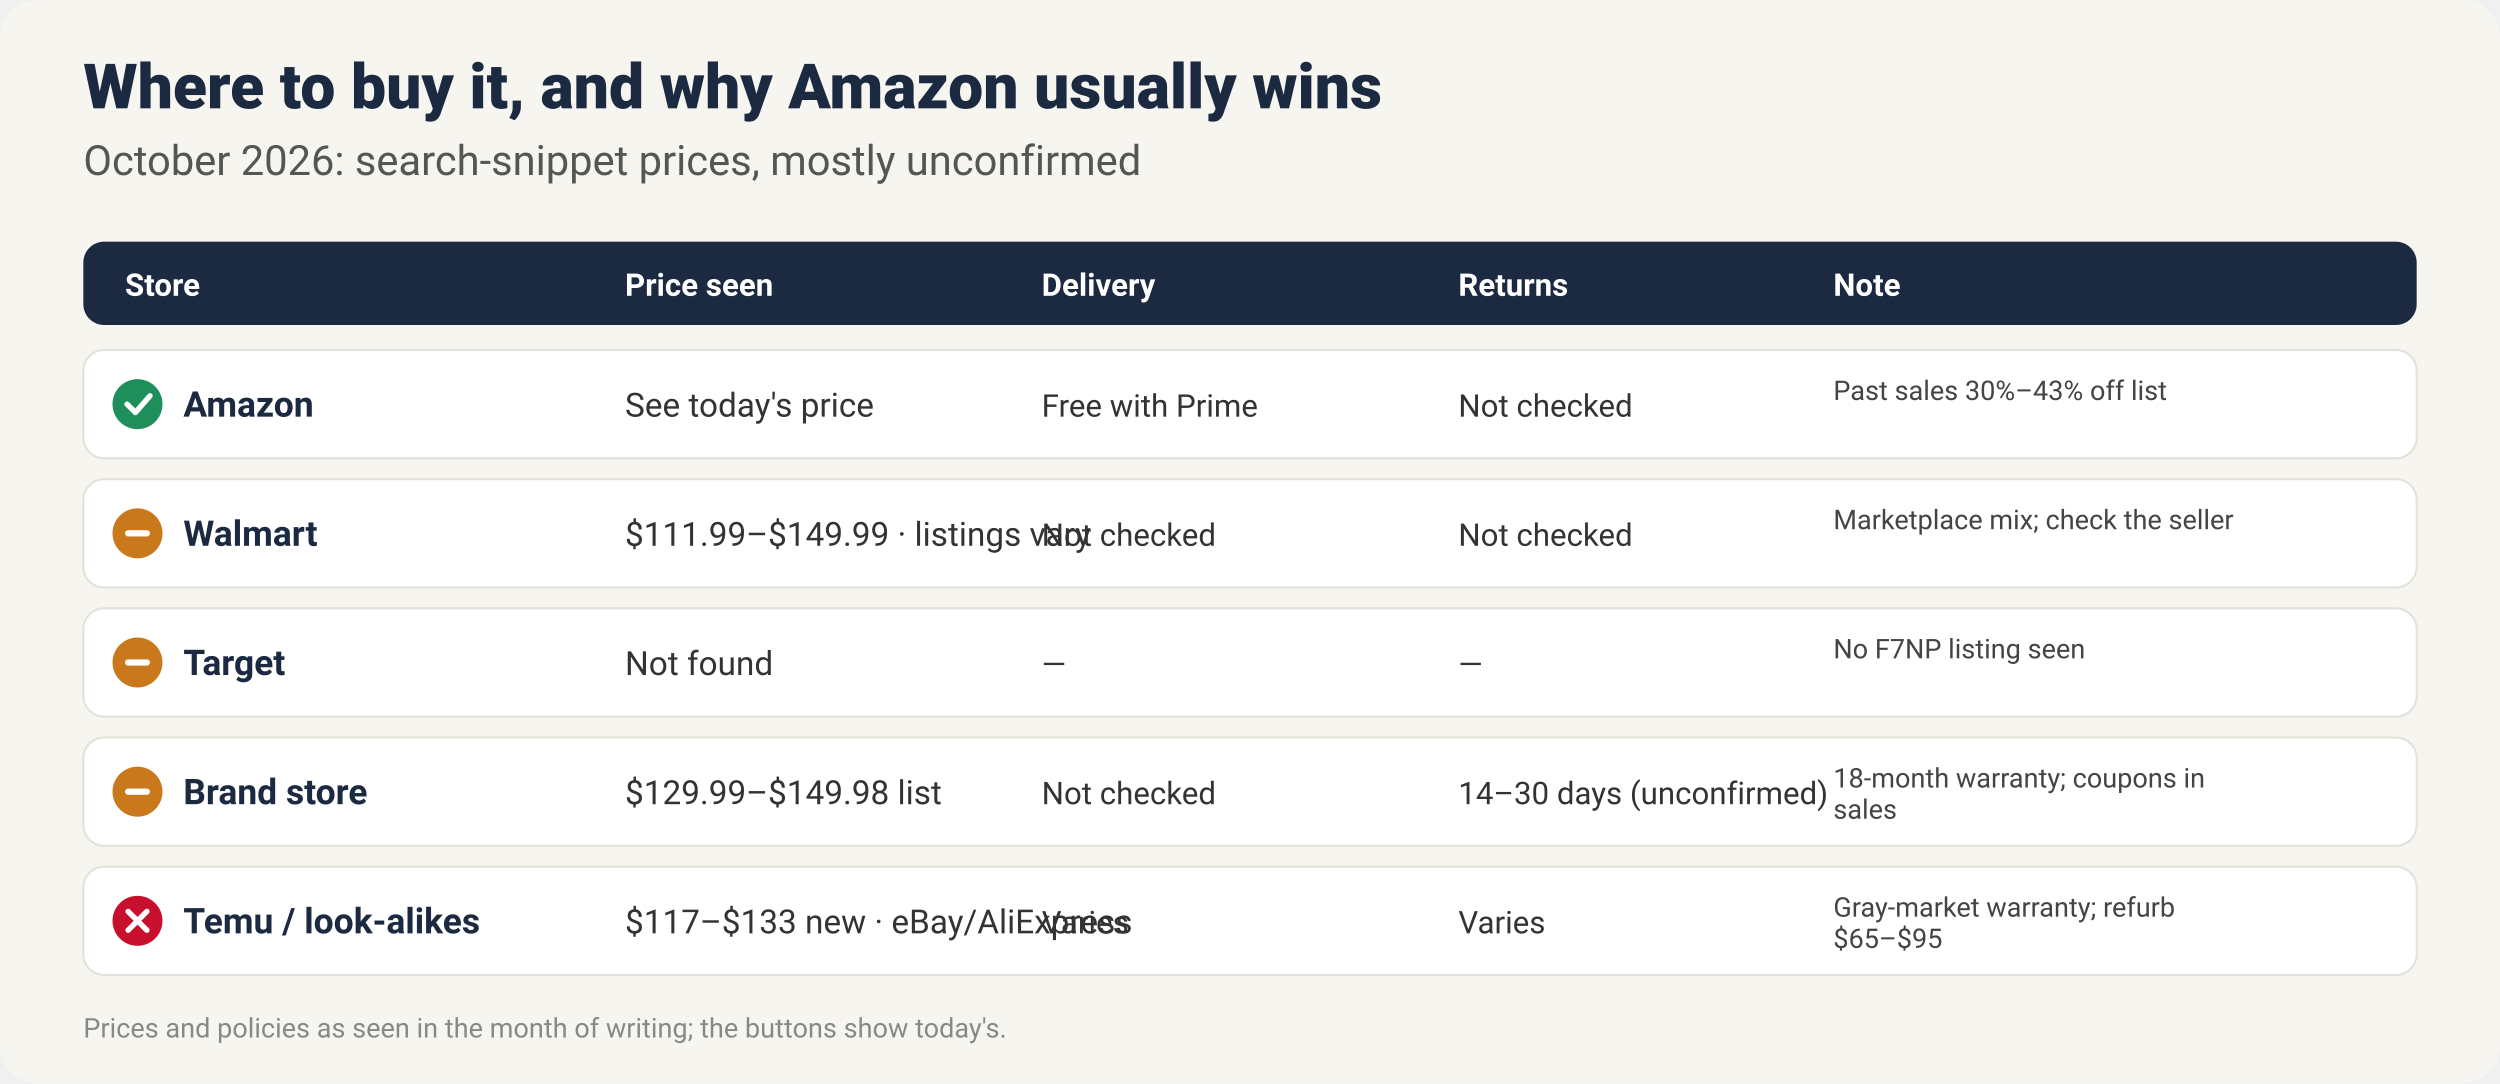
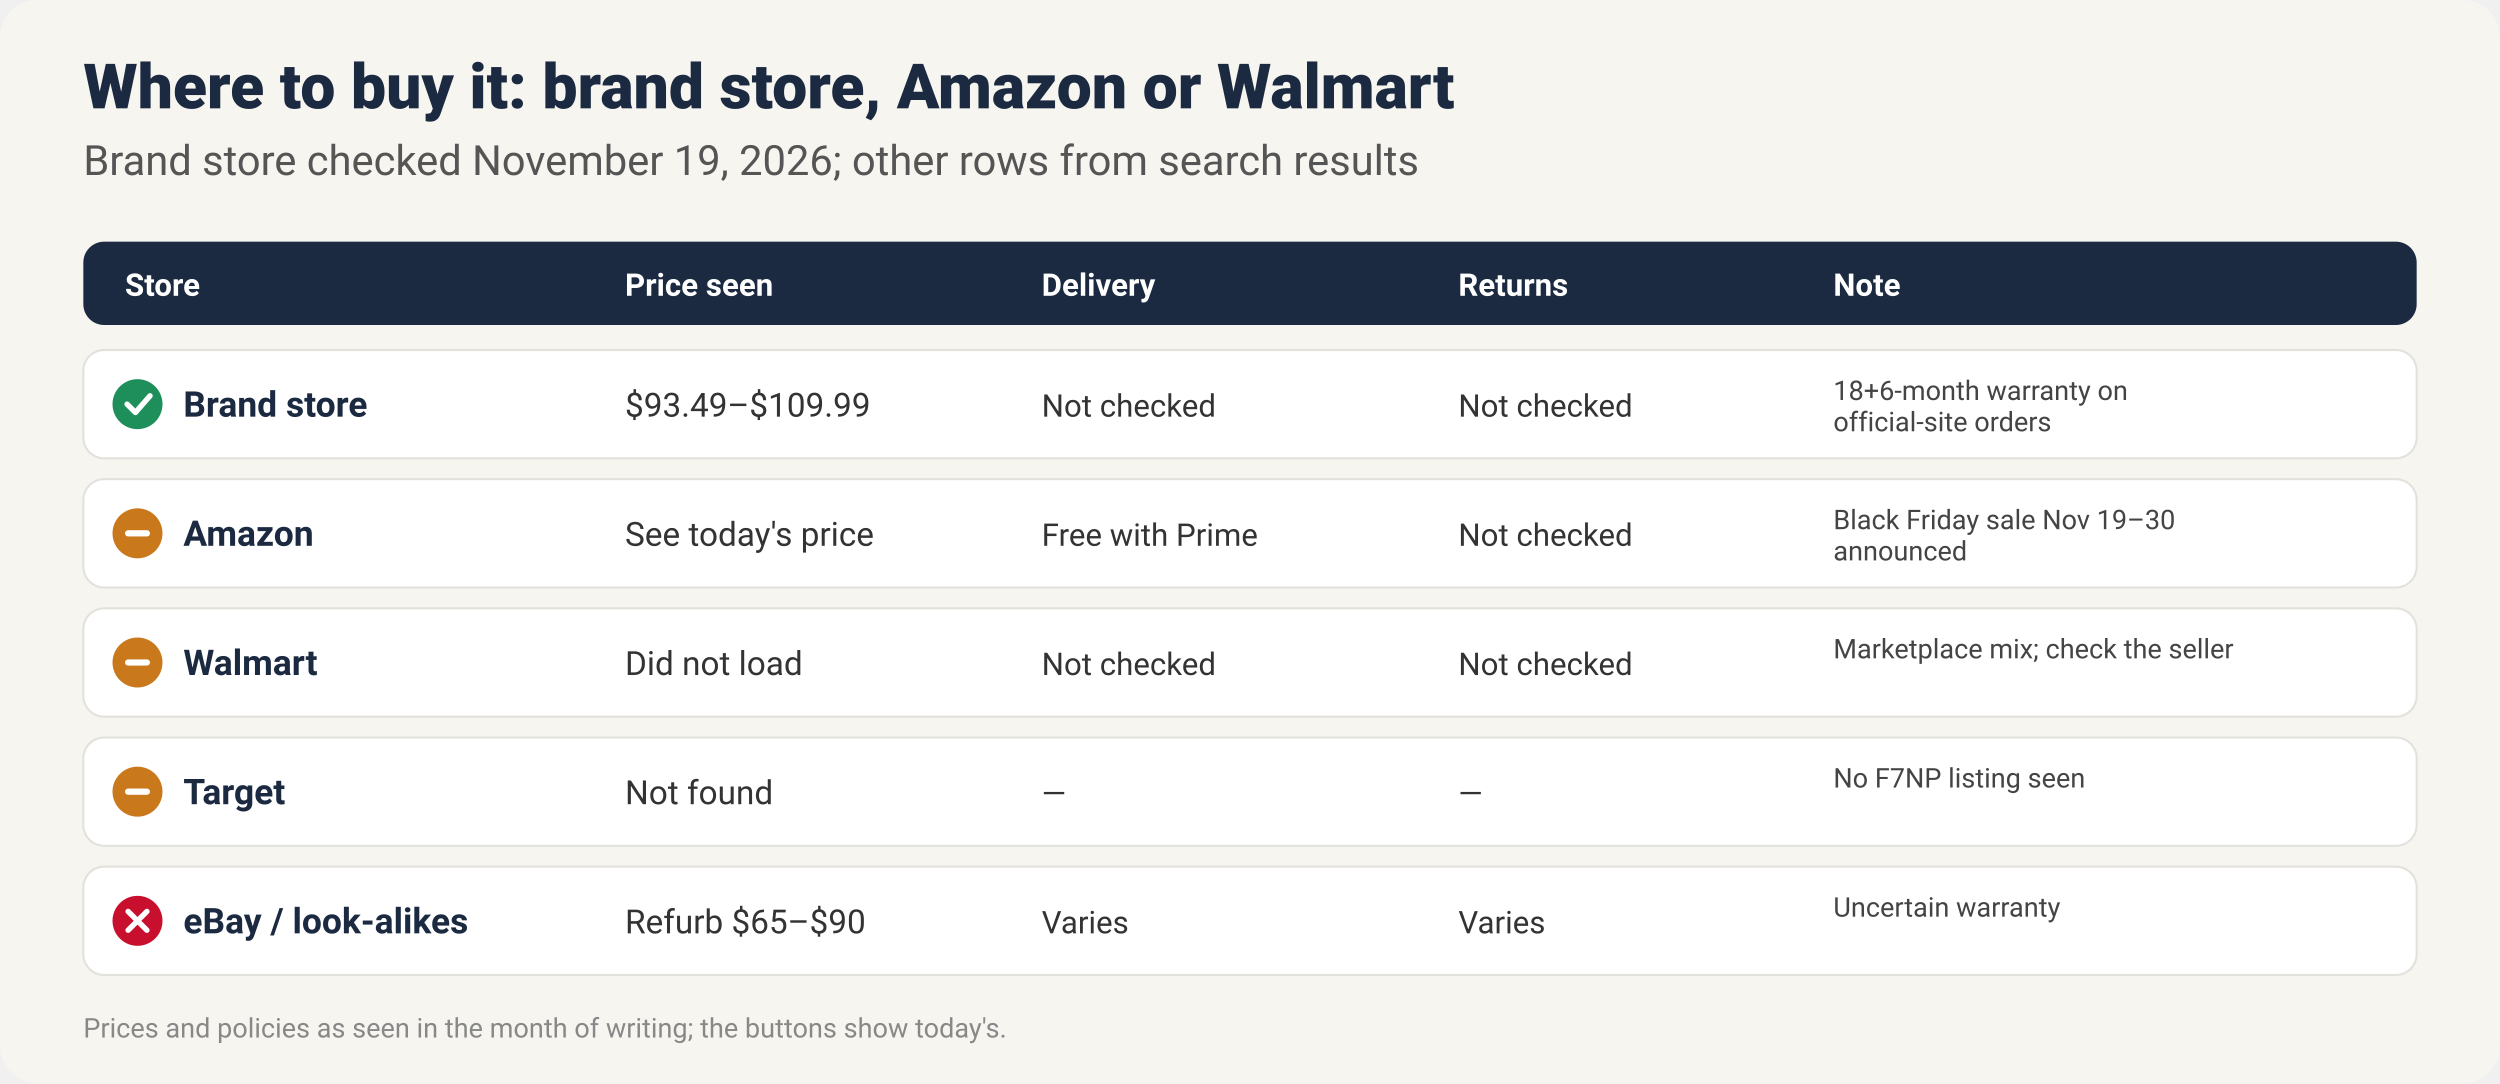
- <svg xmlns="http://www.w3.org/2000/svg" viewBox="0 0 1200 520" role="img" aria-label="Where to buy it, and why Amazon usually wins">
+ <svg xmlns="http://www.w3.org/2000/svg" viewBox="0 0 1200 520" role="img" aria-label="Where to buy it: brand store, Amazon or Walmart">
  <rect width="1200" height="520" rx="18" fill="#F7F5F0" />
  <g font-family="-apple-system,Segoe UI,Roboto,Helvetica,Arial,sans-serif">
-     <text x="40" y="52" font-size="30" font-weight="800" fill="#1B2A41" text-anchor="start">Where to buy it, and why Amazon usually wins</text>
-     <text x="40" y="84" font-size="20" font-weight="400" fill="#555" text-anchor="start">October 2026: search-snippet prices, mostly unconfirmed</text>
+     <text x="40" y="52" font-size="30" font-weight="800" fill="#1B2A41" text-anchor="start">Where to buy it: brand store, Amazon or Walmart</text>
+     <text x="40" y="84" font-size="20" font-weight="400" fill="#555" text-anchor="start">Brand store checked November 19, 2026; other rows from search results</text>
    <rect x="40" y="116" width="1120" height="40" rx="10" fill="#1B2A41" />
    <text x="60" y="142" font-size="15" font-weight="700" fill="#fff" text-anchor="start">Store</text>
    <text x="300" y="142" font-size="15" font-weight="700" fill="#fff" text-anchor="start">Price seen</text>
    <text x="500" y="142" font-size="15" font-weight="700" fill="#fff" text-anchor="start">Delivery</text>
    <text x="700" y="142" font-size="15" font-weight="700" fill="#fff" text-anchor="start">Returns</text>
    <text x="880" y="142" font-size="15" font-weight="700" fill="#fff" text-anchor="start">Note</text>
    <rect x="40" y="168" width="1120" height="52" rx="10" fill="#fff" stroke="#E3E1DB" />
    <circle cx="66" cy="194" r="12" fill="#1E8E5A" />
    <path d="M 61 194 l 4 4 l 7 -8" fill="none" stroke="#fff" stroke-width="2.6" stroke-linecap="round" stroke-linejoin="round" />
-     <text x="88" y="200" font-size="17" font-weight="700" fill="#1B2A41" text-anchor="start">Amazon</text>
-     <text x="300" y="200" font-size="16" font-weight="400" fill="#333" text-anchor="start">See today's price</text>
-     <text x="500" y="200" font-size="15" font-weight="400" fill="#333" text-anchor="start">Free with Prime</text>
+     <text x="88" y="200" font-size="17" font-weight="700" fill="#1B2A41" text-anchor="start">Brand store</text>
+     <text x="300" y="200" font-size="16" font-weight="400" fill="#333" text-anchor="start">$93.49–$109.99</text>
+     <text x="500" y="200" font-size="15" font-weight="400" fill="#333" text-anchor="start">Not checked</text>
    <text x="700" y="200" font-size="15" font-weight="400" fill="#333" text-anchor="start">Not checked</text>
-     <text x="880" y="192" font-size="13" font-weight="400" fill="#444" text-anchor="start">Past sales 30%–43% off list</text>
+     <text x="880" y="192" font-size="13" font-weight="400" fill="#444" text-anchor="start">18+6-month warranty on</text>
+     <text x="880" y="207" font-size="13" font-weight="400" fill="#444" text-anchor="start">official-site orders</text>
    <rect x="40" y="230" width="1120" height="52" rx="10" fill="#fff" stroke="#E3E1DB" />
    <circle cx="66" cy="256" r="12" fill="#C9781B" />
    <rect x="60" y="254.5" width="12" height="3" rx="1.5" fill="#fff" />
-     <text x="88" y="262" font-size="17" font-weight="700" fill="#1B2A41" text-anchor="start">Walmart</text>
-     <text x="300" y="262" font-size="16" font-weight="400" fill="#333" text-anchor="start">$111.99–$149.99 · listings vary</text>
-     <text x="500" y="262" font-size="15" font-weight="400" fill="#333" text-anchor="start">Not checked</text>
+     <text x="88" y="262" font-size="17" font-weight="700" fill="#1B2A41" text-anchor="start">Amazon</text>
+     <text x="300" y="262" font-size="16" font-weight="400" fill="#333" text-anchor="start">See today's price</text>
+     <text x="500" y="262" font-size="15" font-weight="400" fill="#333" text-anchor="start">Free with Prime</text>
    <text x="700" y="262" font-size="15" font-weight="400" fill="#333" text-anchor="start">Not checked</text>
-     <text x="880" y="254" font-size="13" font-weight="400" fill="#444" text-anchor="start">Marketplace mix; check the seller</text>
+     <text x="880" y="254" font-size="13" font-weight="400" fill="#444" text-anchor="start">Black Friday sale Nov 19–30</text>
+     <text x="880" y="269" font-size="13" font-weight="400" fill="#444" text-anchor="start">announced</text>
    <rect x="40" y="292" width="1120" height="52" rx="10" fill="#fff" stroke="#E3E1DB" />
    <circle cx="66" cy="318" r="12" fill="#C9781B" />
    <rect x="60" y="316.5" width="12" height="3" rx="1.5" fill="#fff" />
-     <text x="88" y="324" font-size="17" font-weight="700" fill="#1B2A41" text-anchor="start">Target</text>
-     <text x="300" y="324" font-size="16" font-weight="400" fill="#333" text-anchor="start">Not found</text>
-     <text x="500" y="324" font-size="15" font-weight="400" fill="#333" text-anchor="start">—</text>
-     <text x="700" y="324" font-size="15" font-weight="400" fill="#333" text-anchor="start">—</text>
-     <text x="880" y="316" font-size="13" font-weight="400" fill="#444" text-anchor="start">No F7NP listing seen</text>
+     <text x="88" y="324" font-size="17" font-weight="700" fill="#1B2A41" text-anchor="start">Walmart</text>
+     <text x="300" y="324" font-size="16" font-weight="400" fill="#333" text-anchor="start">Did not load</text>
+     <text x="500" y="324" font-size="15" font-weight="400" fill="#333" text-anchor="start">Not checked</text>
+     <text x="700" y="324" font-size="15" font-weight="400" fill="#333" text-anchor="start">Not checked</text>
+     <text x="880" y="316" font-size="13" font-weight="400" fill="#444" text-anchor="start">Marketplace mix; check the seller</text>
    <rect x="40" y="354" width="1120" height="52" rx="10" fill="#fff" stroke="#E3E1DB" />
    <circle cx="66" cy="380" r="12" fill="#C9781B" />
    <rect x="60" y="378.5" width="12" height="3" rx="1.5" fill="#fff" />
-     <text x="88" y="386" font-size="17" font-weight="700" fill="#1B2A41" text-anchor="start">Brand store</text>
-     <text x="300" y="386" font-size="16" font-weight="400" fill="#333" text-anchor="start">$129.99–$149.98 list</text>
-     <text x="500" y="386" font-size="15" font-weight="400" fill="#333" text-anchor="start">Not checked</text>
-     <text x="700" y="386" font-size="15" font-weight="400" fill="#333" text-anchor="start">14–30 days (unconfirmed)</text>
-     <text x="880" y="378" font-size="13" font-weight="400" fill="#444" text-anchor="start">18-month warranty; coupons in</text>
-     <text x="880" y="393" font-size="13" font-weight="400" fill="#444" text-anchor="start">sales</text>
+     <text x="88" y="386" font-size="17" font-weight="700" fill="#1B2A41" text-anchor="start">Target</text>
+     <text x="300" y="386" font-size="16" font-weight="400" fill="#333" text-anchor="start">Not found</text>
+     <text x="500" y="386" font-size="15" font-weight="400" fill="#333" text-anchor="start">—</text>
+     <text x="700" y="386" font-size="15" font-weight="400" fill="#333" text-anchor="start">—</text>
+     <text x="880" y="378" font-size="13" font-weight="400" fill="#444" text-anchor="start">No F7NP listing seen</text>
    <rect x="40" y="416" width="1120" height="52" rx="10" fill="#fff" stroke="#E3E1DB" />
    <circle cx="66" cy="442" r="12" fill="#C8102E" />
    <path d="M 61.5 437.5 l 9 9 M 70.5 437.5 l -9 9" stroke="#fff" stroke-width="2.6" stroke-linecap="round" />
-     <text x="88" y="448" font-size="17" font-weight="700" fill="#1B2A41" text-anchor="start">Temu / look-alikes</text>
-     <text x="300" y="448" font-size="16" font-weight="400" fill="#333" text-anchor="start">$117–$133 new · eBay/AliExpress</text>
+     <text x="88" y="448" font-size="17" font-weight="700" fill="#1B2A41" text-anchor="start">eBay / look-alikes</text>
+     <text x="300" y="448" font-size="16" font-weight="400" fill="#333" text-anchor="start">Refurb $65–$90</text>
    <text x="500" y="448" font-size="15" font-weight="400" fill="#333" text-anchor="start">Varies</text>
    <text x="700" y="448" font-size="15" font-weight="400" fill="#333" text-anchor="start">Varies</text>
-     <text x="880" y="440" font-size="13" font-weight="400" fill="#444" text-anchor="start">Gray-market warranty; refurb</text>
-     <text x="880" y="455" font-size="13" font-weight="400" fill="#444" text-anchor="start">$65–$95</text>
+     <text x="880" y="440" font-size="13" font-weight="400" fill="#444" text-anchor="start">Uncertain warranty</text>
    <text x="40" y="498" font-size="13" font-weight="400" fill="#888" text-anchor="start">Prices and policies as seen in the month of writing; the buttons show today's.</text>
  </g>
</svg>
